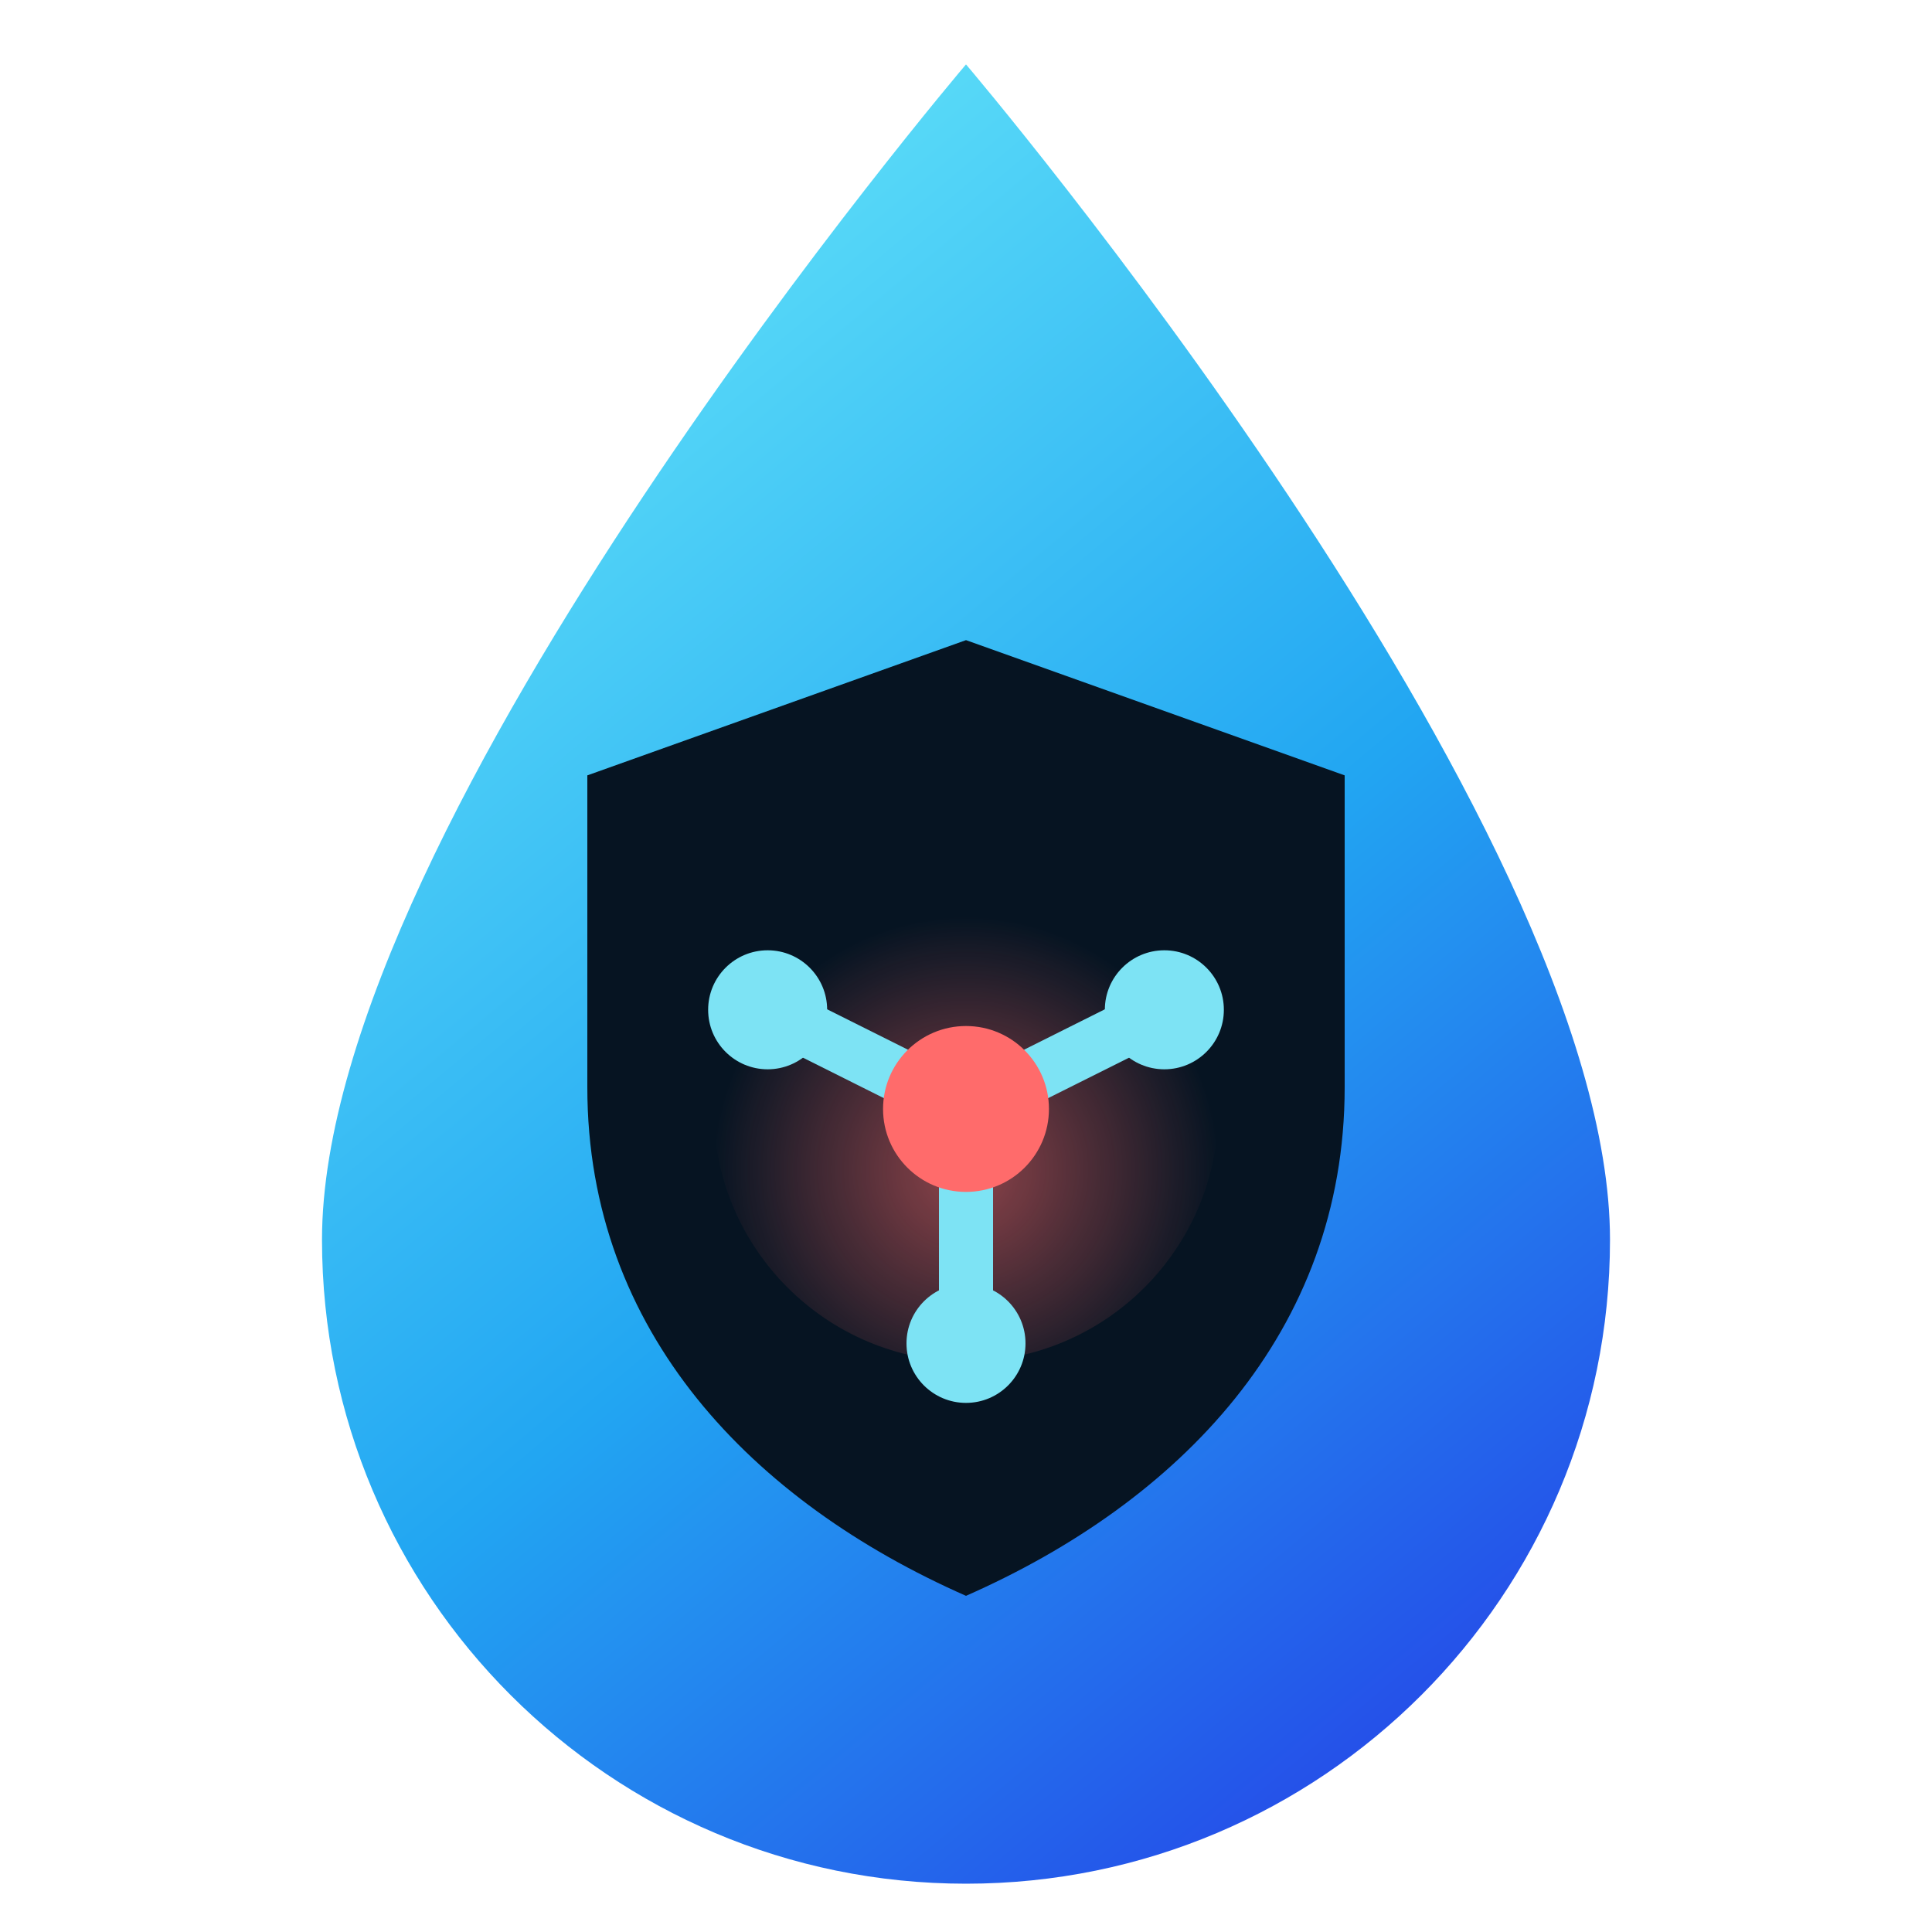
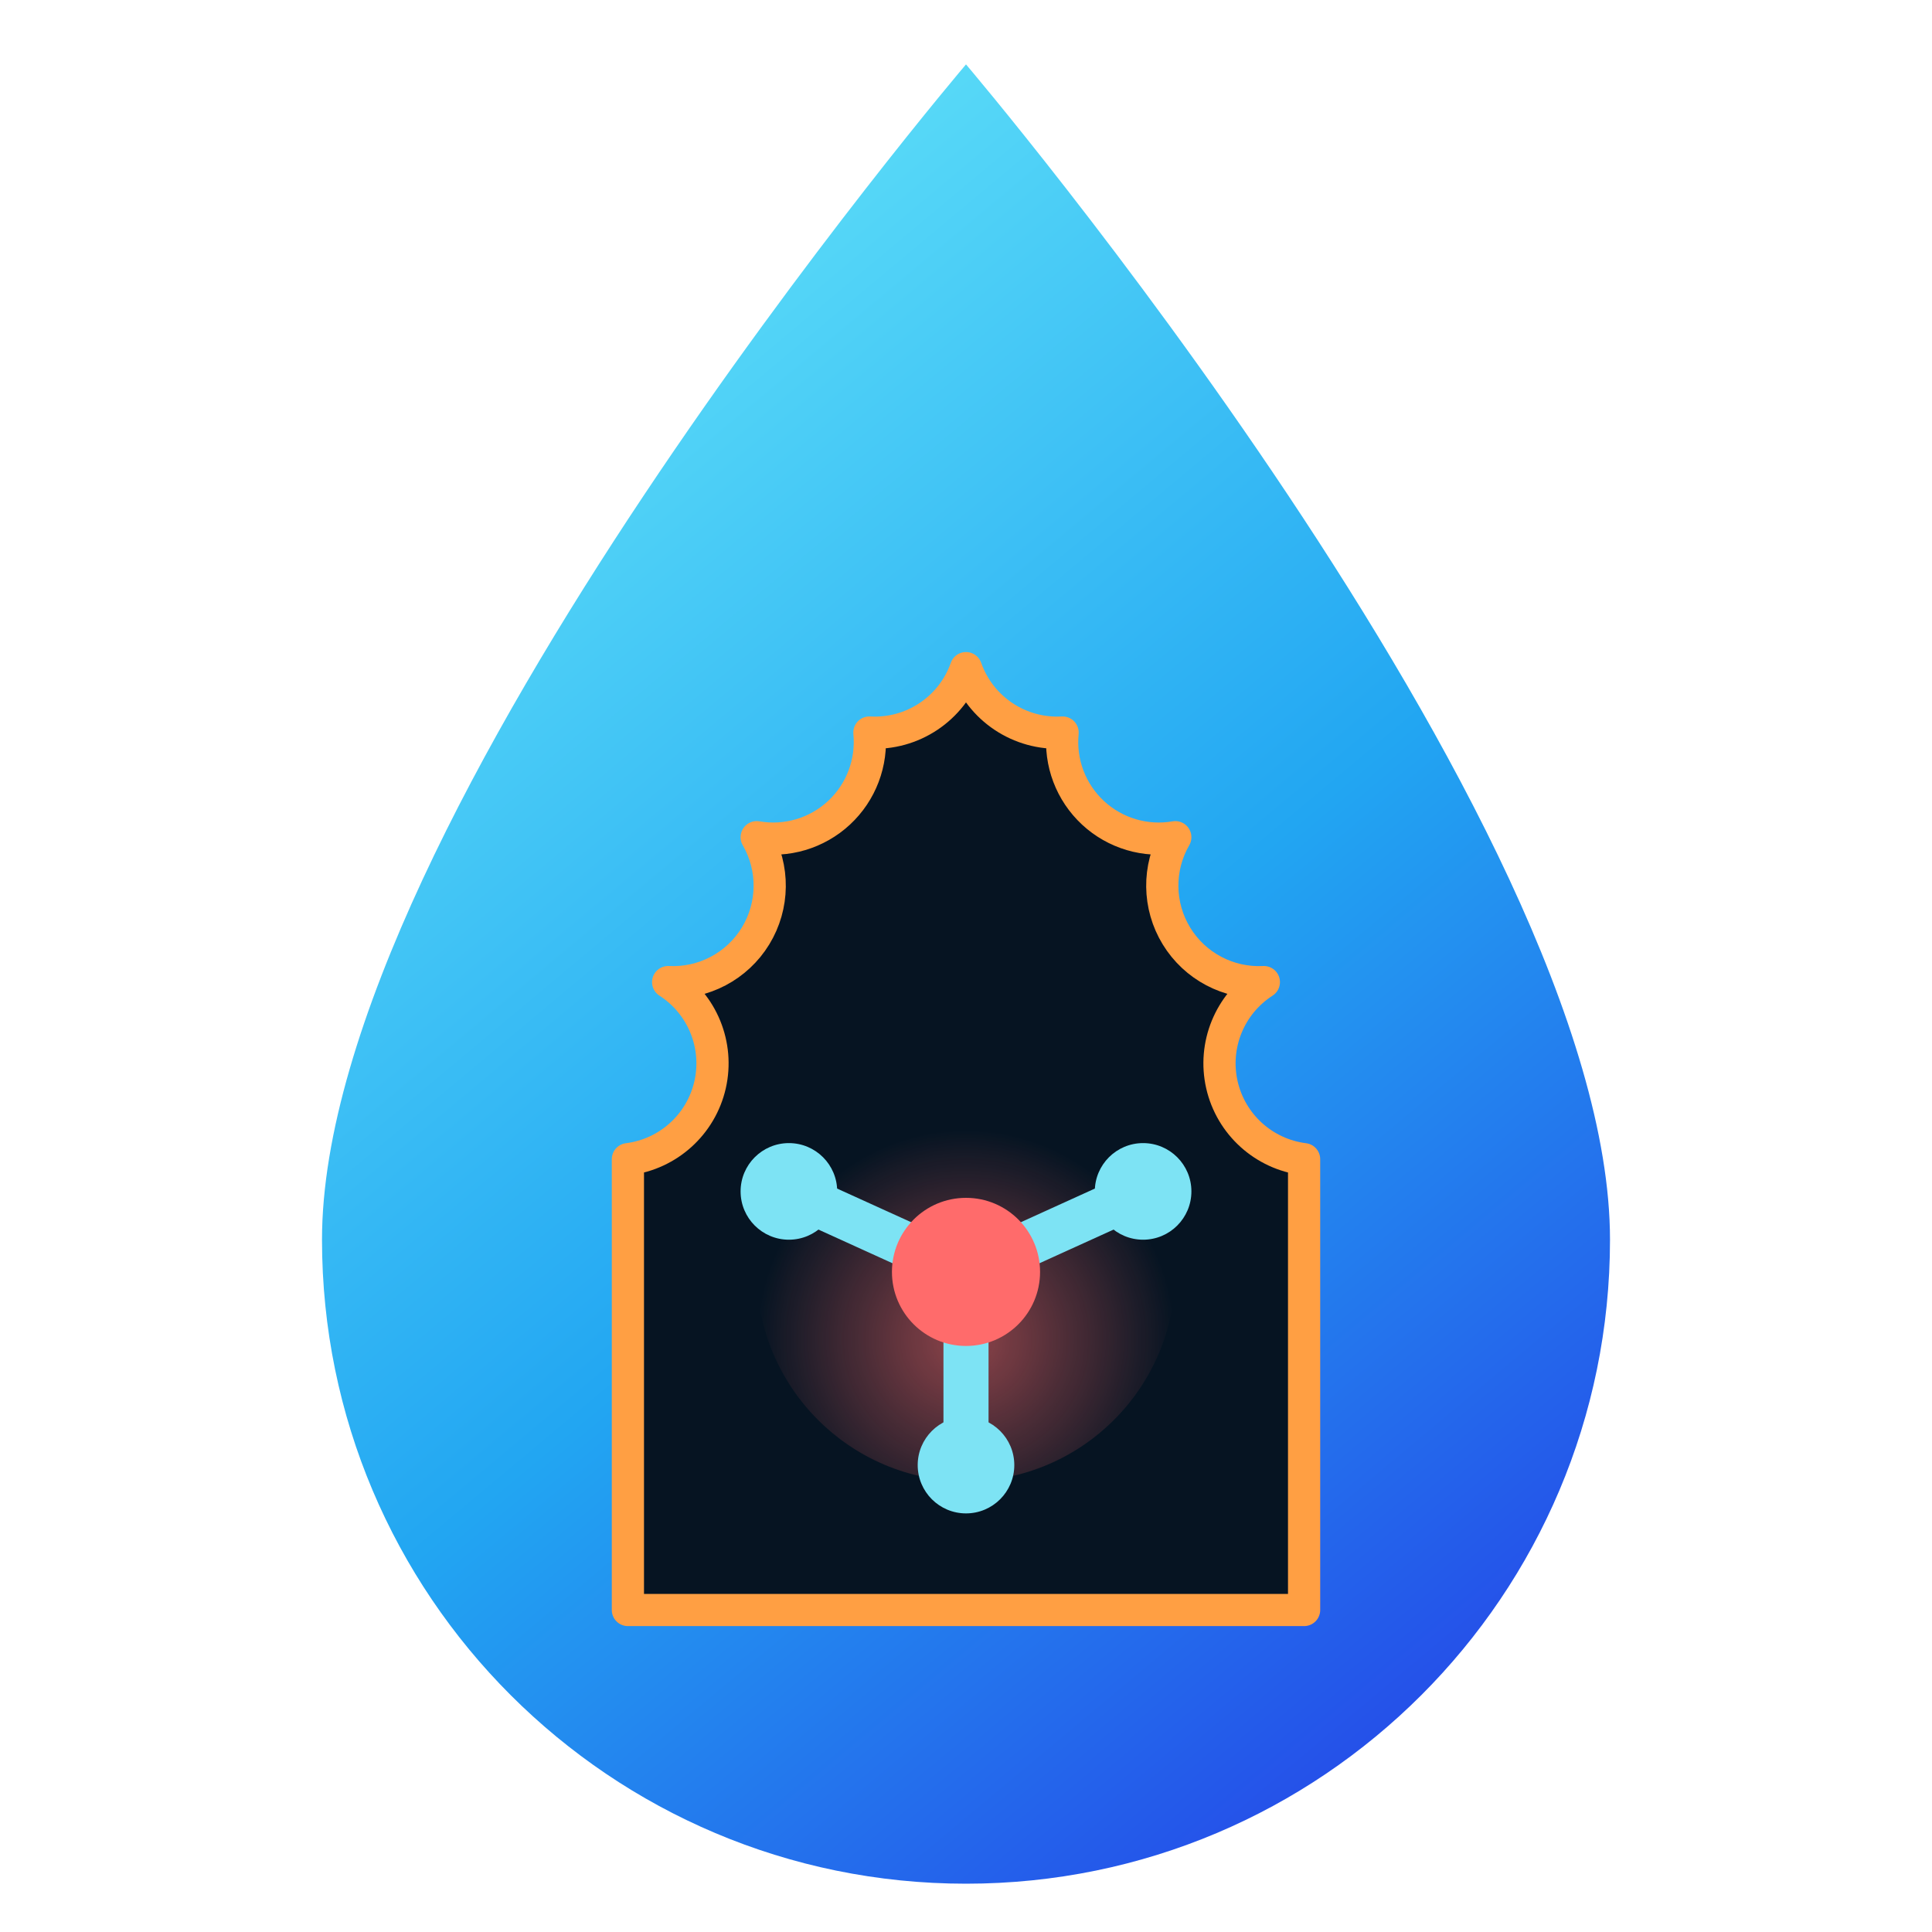
<svg xmlns="http://www.w3.org/2000/svg" viewBox="0 0 120 120" role="img" aria-label="JalKavach">
  <defs>
    <linearGradient id="jk-drop" x1="0.2" y1="0" x2="0.8" y2="1">
      <stop offset="0" stop-color="#67E8F9" />
      <stop offset="0.55" stop-color="#22A6F2" />
      <stop offset="1" stop-color="#2546E8" />
    </linearGradient>
-     <radialGradient id="jk-glow" cx="0.5" cy="0.62" r="0.5">
+     <radialGradient id="jk-glow" cx="0.5" cy="0.66" r="0.5">
      <stop offset="0" stop-color="#FF6B6B" stop-opacity=".55" />
      <stop offset="1" stop-color="#FF6B6B" stop-opacity="0" />
    </radialGradient>
+     <clipPath id="jk-clip">
+       <path d="M60 4C60 4 20 51 20 77a40 40 0 0 0 80 0C100 51 60 4 60 4Z" />
+     </clipPath>
  </defs>
  <path d="M60 4C60 4 20 51 20 77a40 40 0 0 0 80 0C100 51 60 4 60 4Z" fill="url(#jk-drop)" />
-   <g transform="translate(60 70) scale(1.12) translate(-60 -70)">
-     <path d="M60 43l21 7.5v17.3c0 13.6-9.2 23-21 28.2-11.8-5.2-21-14.6-21-28.2V50.5Z" fill="#061422" />
-     <circle cx="60" cy="69" r="14" fill="url(#jk-glow)" />
-     <path d="M49 63.5L60 69l11-5.5M60 69v13" stroke="#7DE3F4" stroke-width="3" fill="none" stroke-linecap="round" stroke-linejoin="round" />
-     <circle cx="49" cy="63.5" r="3.3" fill="#7DE3F4" />
-     <circle cx="71" cy="63.5" r="3.3" fill="#7DE3F4" />
-     <circle cx="60" cy="82" r="3.3" fill="#7DE3F4" />
-     <circle cx="60" cy="69" r="4.6" fill="#FF6B6B" />
-   </g>
+   <path d="M39 100L39 72A6 6 0 0 0 41.5 61A6 6 0 0 0 47 52A6 6 0 0 0 54 45.5A6 6 0 0 0 60 41.5A6 6 0 0 0 66 45.5A6 6 0 0 0 73 52A6 6 0 0 0 78.5 61A6 6 0 0 0 81 72A6 6 0 0 0 81 72L81 100Z" fill="#061422" stroke="#FF9F43" stroke-width="2" stroke-linejoin="round" clip-path="url(#jk-clip)" />
+   <circle cx="60" cy="79" r="13" fill="url(#jk-glow)" />
+   <path d="M49 74L60 79l11-5M60 79v12" stroke="#7DE3F4" stroke-width="2.8" fill="none" stroke-linecap="round" stroke-linejoin="round" />
+   <circle cx="49" cy="74" r="3" fill="#7DE3F4" />
+   <circle cx="71" cy="74" r="3" fill="#7DE3F4" />
+   <circle cx="60" cy="91" r="3" fill="#7DE3F4" />
+   <circle cx="60" cy="79" r="4.6" fill="#FF6B6B" />
</svg>
